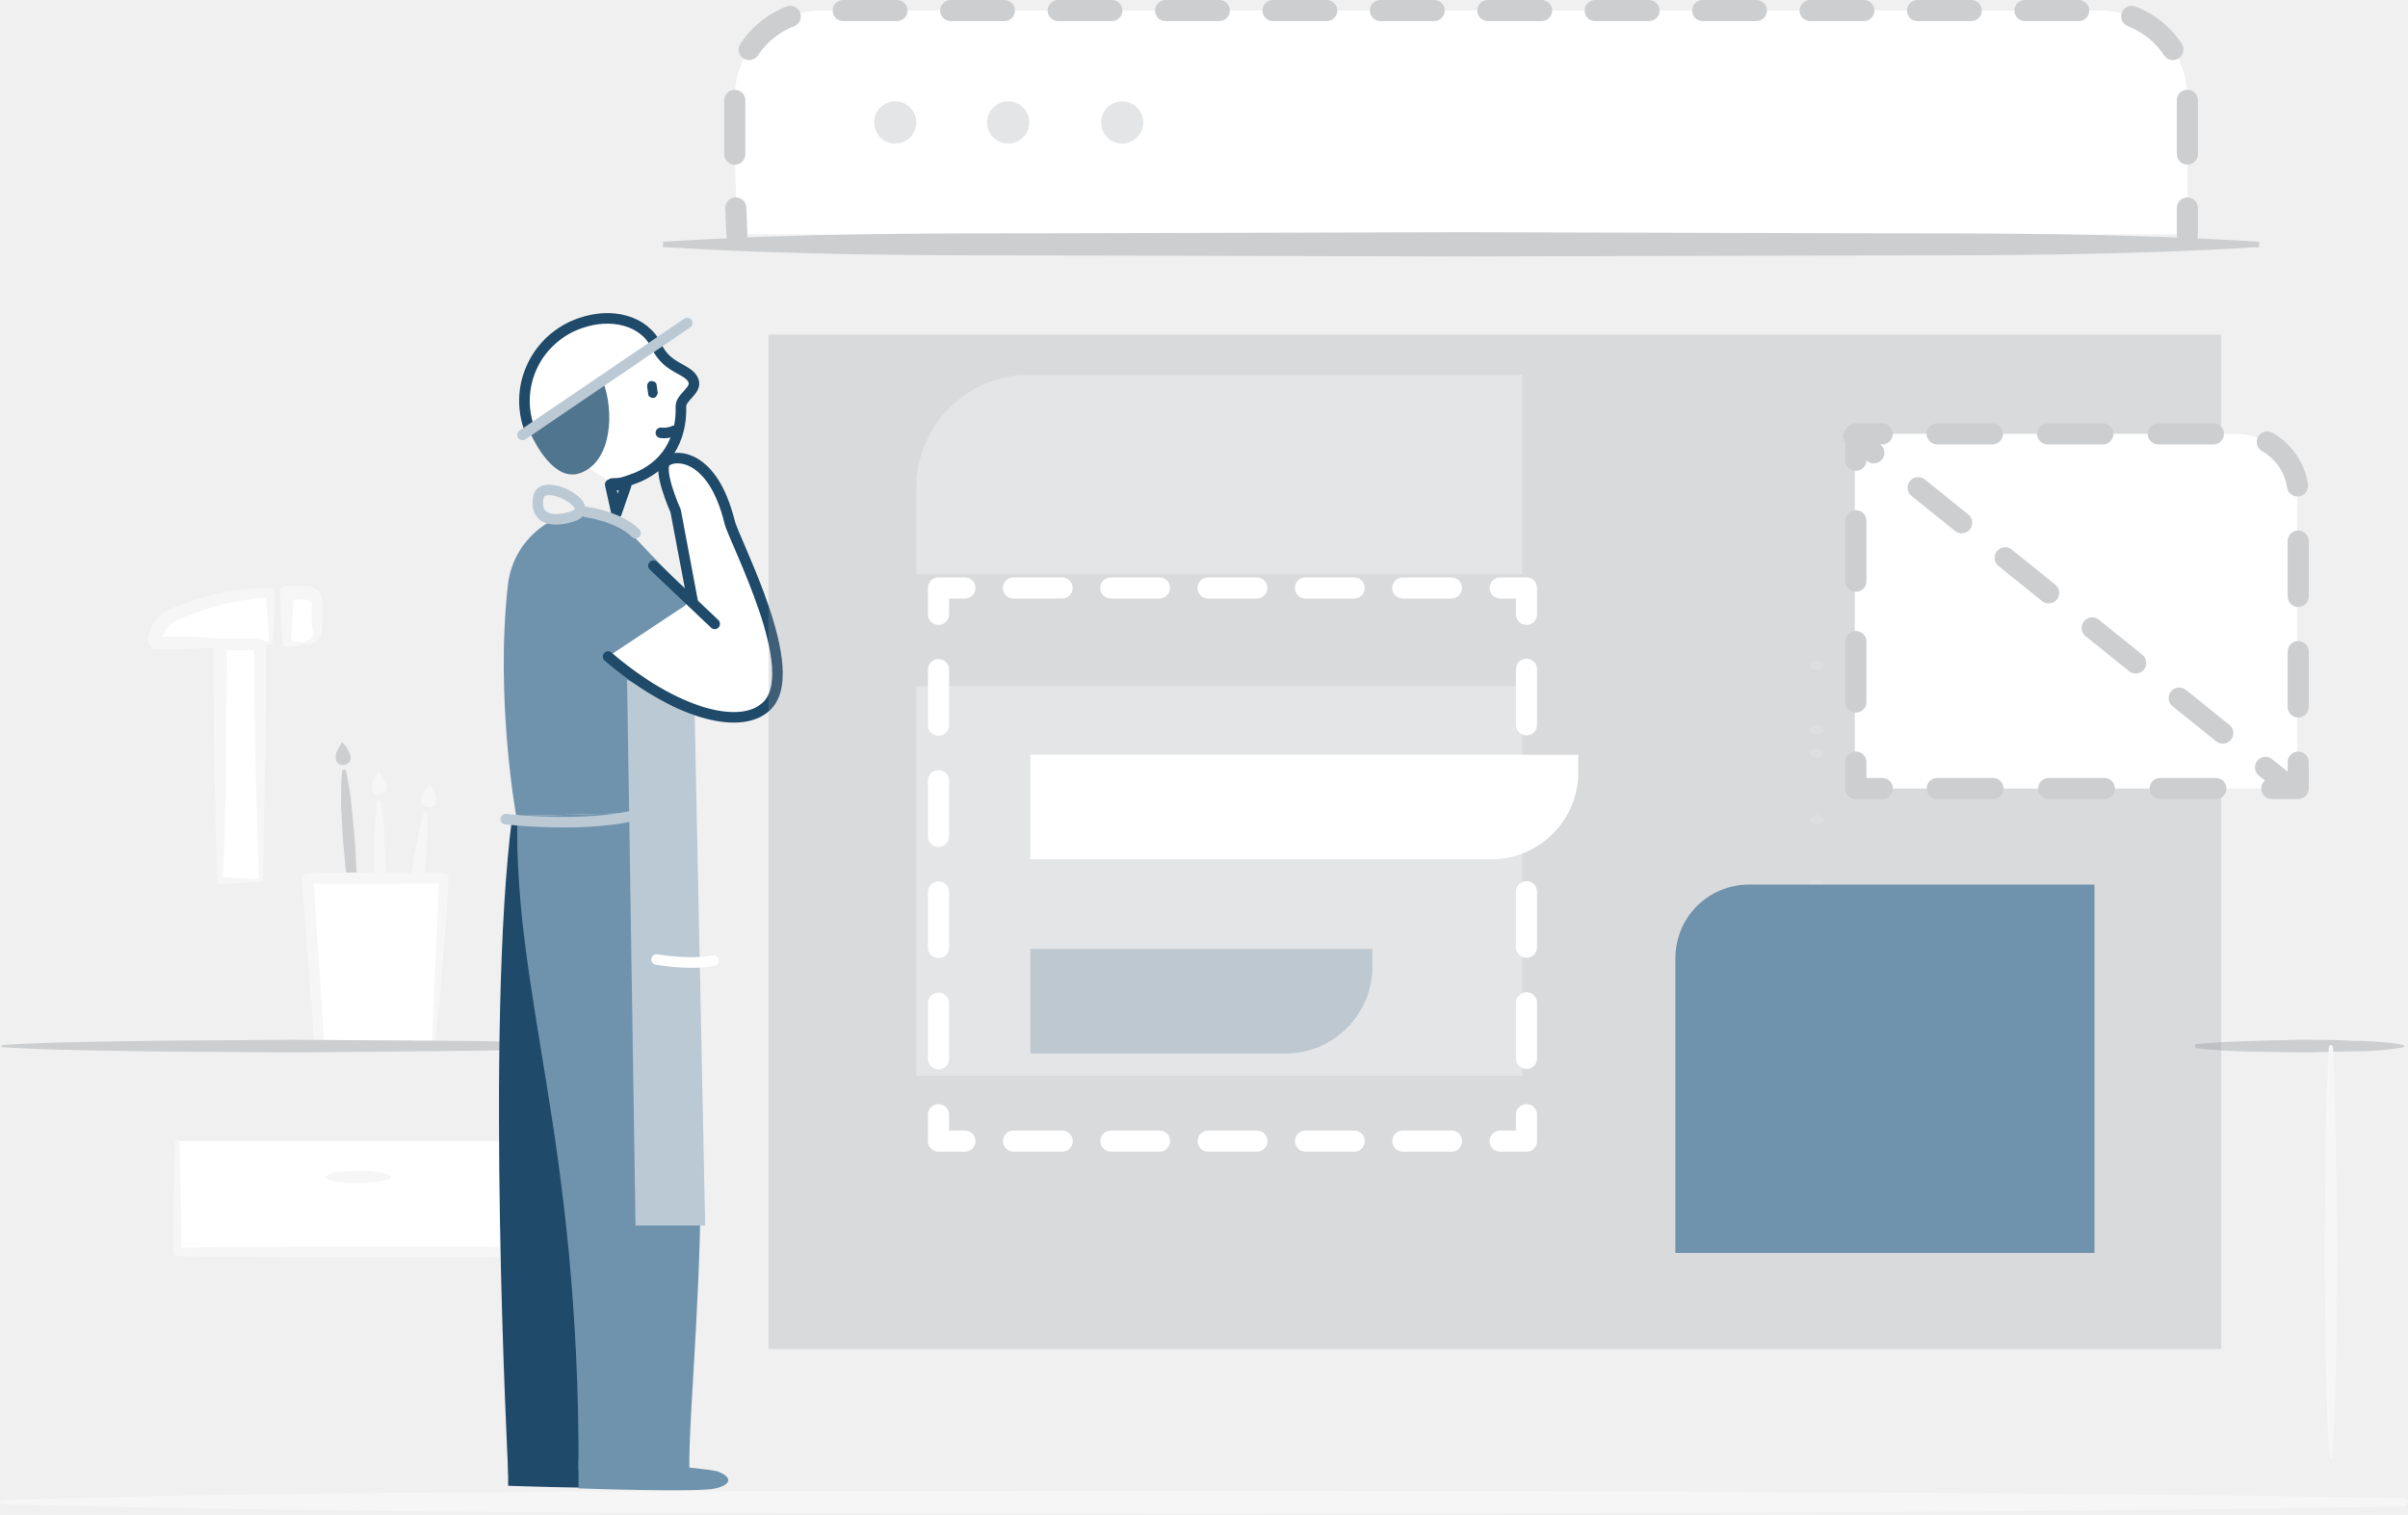
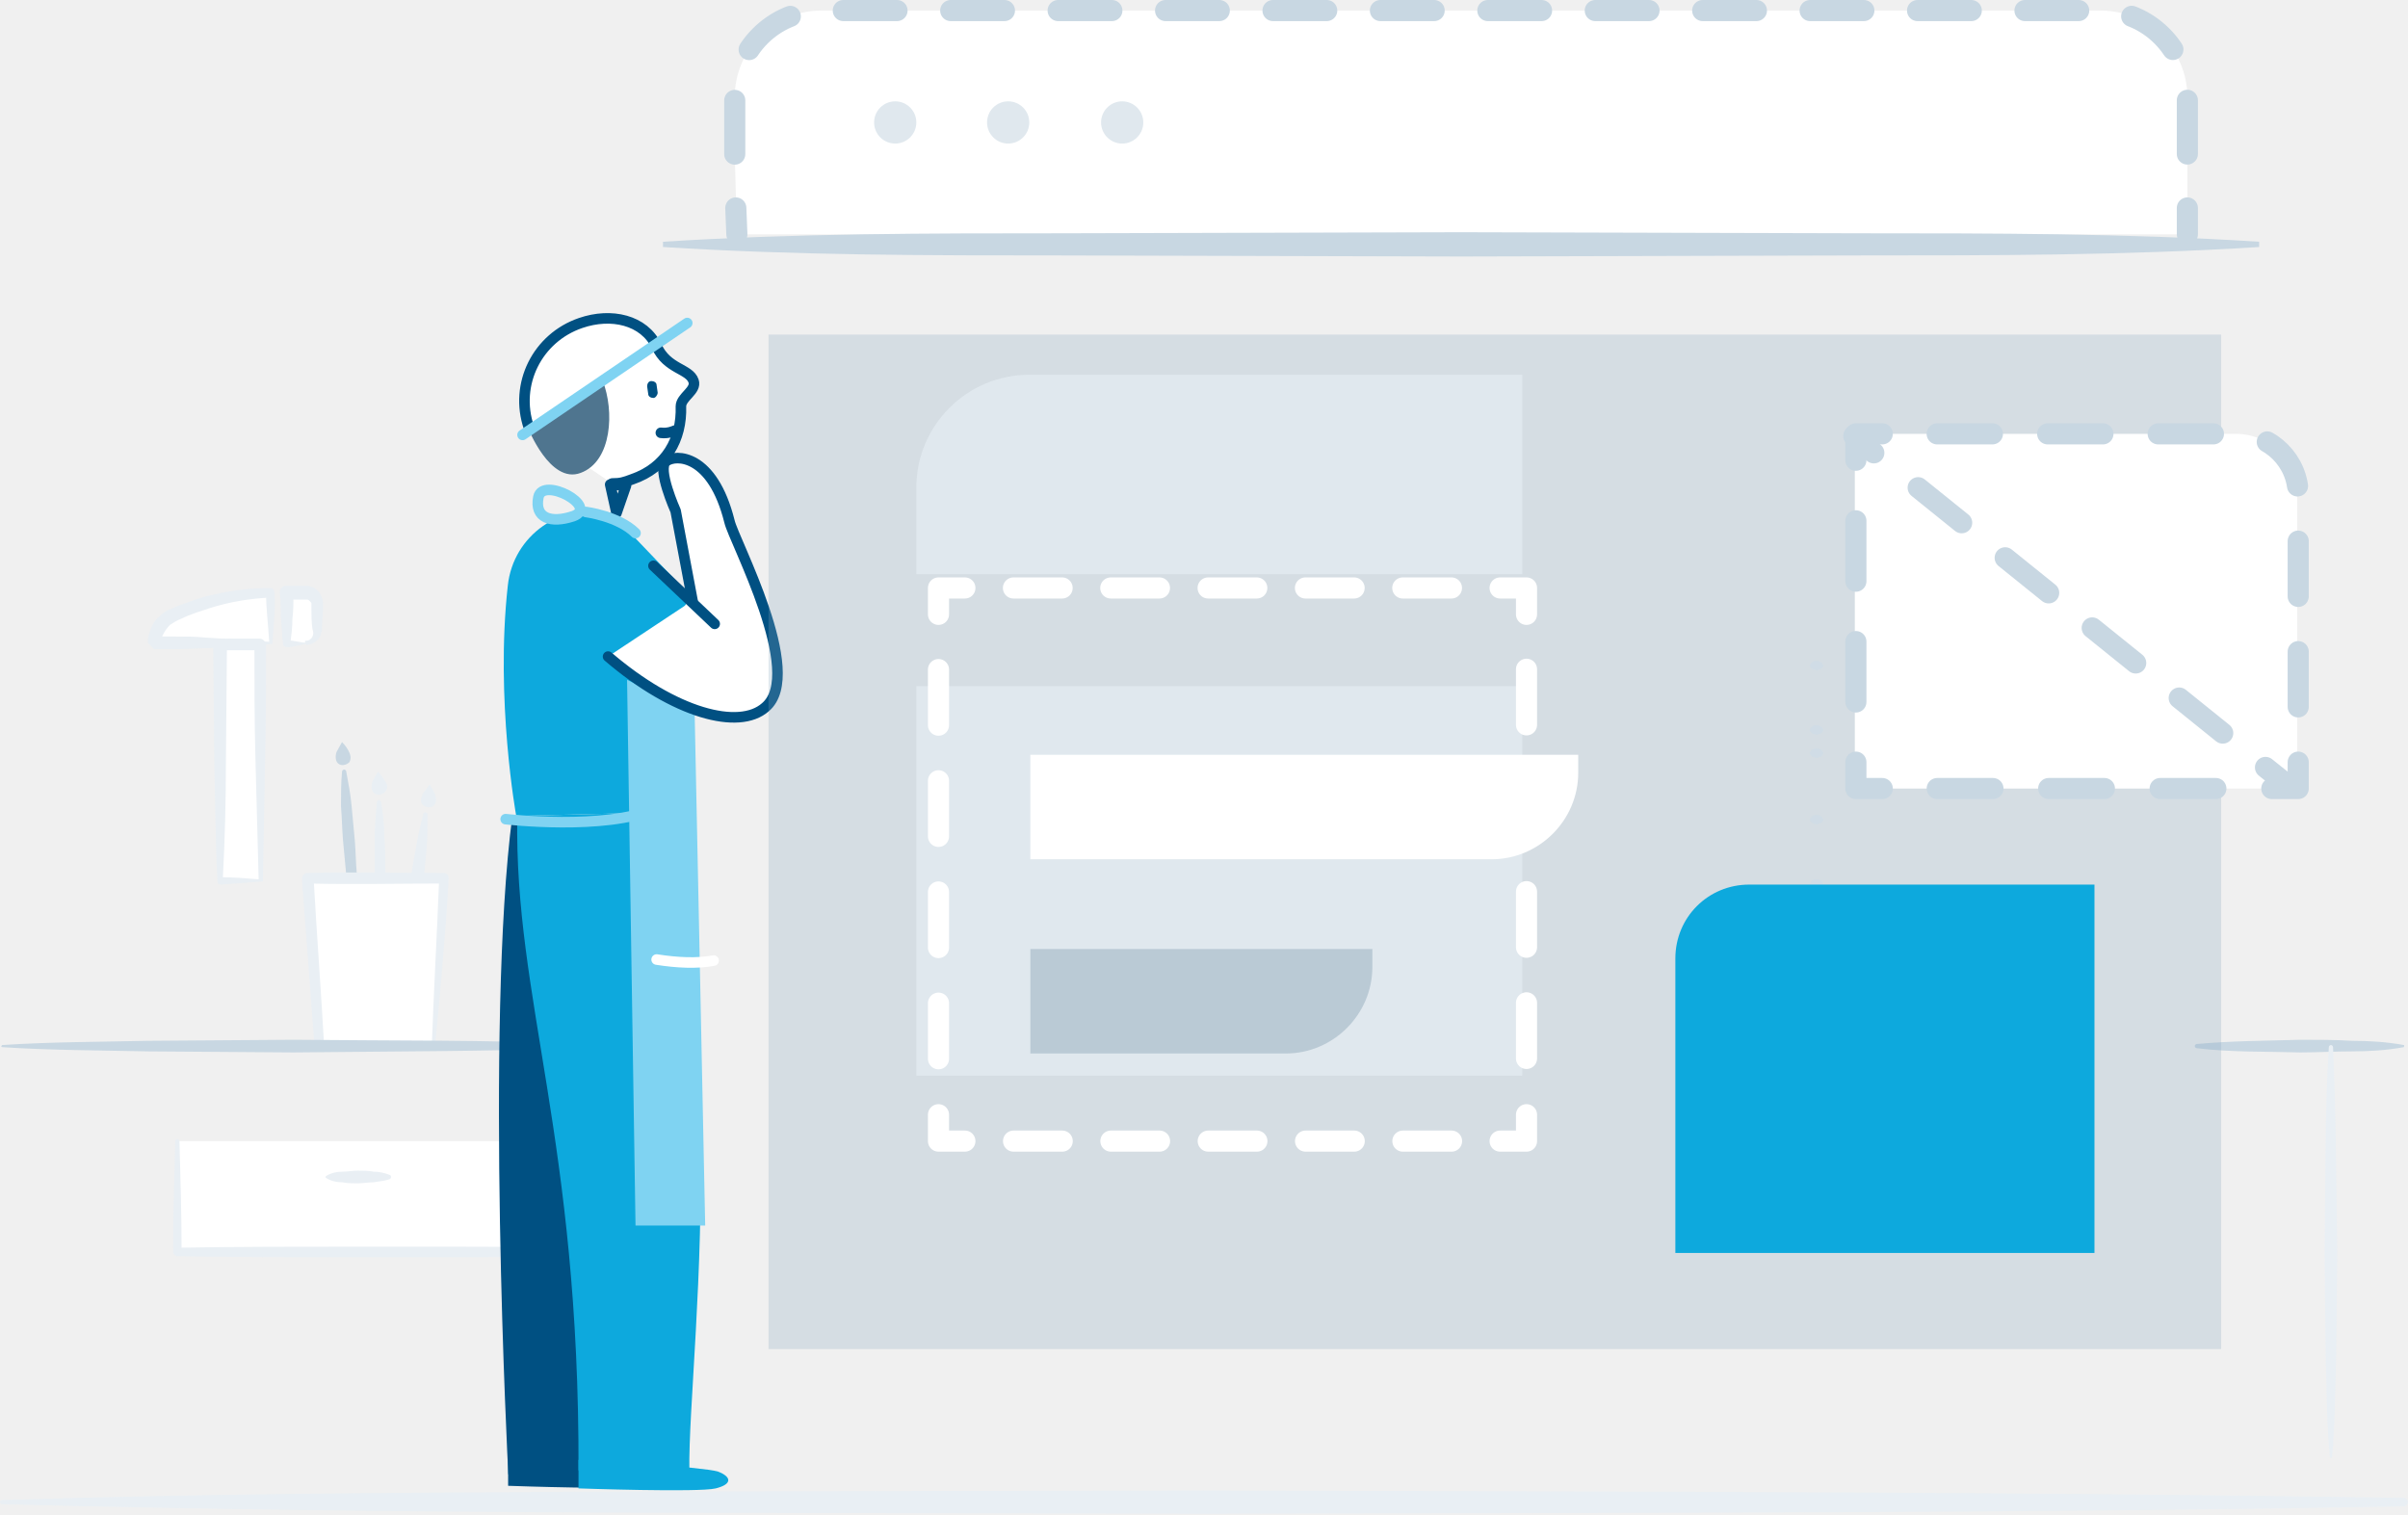
<svg xmlns="http://www.w3.org/2000/svg" version="1.1" id="Layer_1" x="0px" y="0px" viewBox="0 0 228.1 143.5" style="enable-background:new 0 0 228.1 143.5;" xml:space="preserve">
  <style type="text/css">
	.st0{fill:#FFFFFF;}
- 	.st1{fill:#CCCED0;}
- 	.st2{fill:#F6F6F6;}
- 	.st3{fill:#FFFFFF;stroke:#204A69;stroke-linecap:round;stroke-linejoin:round;stroke-miterlimit:10;}
+ 	.st1{fill:#C8D7E2;}
+ 	.st2{fill:#E9EFF4;}
+ 	.st3{fill:#FFFFFF;stroke:#005082;stroke-linecap:round;stroke-linejoin:round;stroke-miterlimit:10;}
	.st4{fill:#4F758F;}
- 	.st5{fill:#204A69;stroke:#204A69;stroke-width:0.735;stroke-miterlimit:10;}
- 	.st6{fill:#6F93AD;}
- 	.st7{fill:#BBC9D5;}
- 	.st8{fill:none;stroke:#204A69;stroke-linecap:round;stroke-linejoin:round;stroke-miterlimit:10;}
- 	.st9{fill:none;stroke:#BBC9D5;stroke-linecap:round;stroke-linejoin:round;stroke-miterlimit:10;}
+ 	.st5{fill:#005082;stroke:#005082;stroke-width:0.735;stroke-miterlimit:10;}
+ 	.st6{fill:#0DA9DD;}
+ 	.st7{fill:#7FD3F2;}
+ 	.st8{fill:none;stroke:#005082;stroke-linecap:round;stroke-linejoin:round;stroke-miterlimit:10;}
+ 	.st9{fill:none;stroke:#7FD3F2;stroke-linecap:round;stroke-linejoin:round;stroke-miterlimit:10;}
	.st10{fill:none;stroke:#FFFFFF;stroke-linecap:round;stroke-linejoin:round;stroke-miterlimit:10;}
- 	.st11{fill:#204A69;}
- 	.st12{fill:none;stroke:#CCCED0;stroke-width:2;stroke-linecap:round;stroke-linejoin:round;}
- 	.st13{fill:none;stroke:#CCCED0;stroke-width:2;stroke-linecap:round;stroke-linejoin:round;stroke-dasharray:5.088,5.088;}
- 	.st14{opacity:0.26;fill:#969CA1;}
+ 	.st11{fill:#005082;}
+ 	.st12{fill:none;stroke:#C8D7E2;stroke-width:2;stroke-linecap:round;stroke-linejoin:round;}
+ 	.st13{fill:none;stroke:#C8D7E2;stroke-width:2;stroke-linecap:round;stroke-linejoin:round;stroke-dasharray:5.088,5.088;}
+ 	.st14{opacity:0.26;fill:#86A6BD;}
	.st15{fill:none;stroke:#FFFFFF;stroke-width:2;stroke-linecap:round;stroke-linejoin:round;}
	.st16{fill:none;stroke:#FFFFFF;stroke-width:2;stroke-linecap:round;stroke-linejoin:round;stroke-dasharray:4.61,4.61;}
	.st17{fill:none;stroke:#FFFFFF;stroke-width:2;stroke-linecap:round;stroke-linejoin:round;stroke-dasharray:5.267,5.267;}
	.st18{opacity:0.26;fill:#4F758F;}
- 	.st19{fill:none;stroke:#CCCED0;stroke-width:2;stroke-linecap:round;stroke-linejoin:round;stroke-dasharray:5.279,5.279;}
- 	.st20{fill:none;stroke:#CCCED0;stroke-width:2;stroke-linecap:round;stroke-linejoin:round;stroke-dasharray:5.721,5.721;}
- 	.st21{fill:none;stroke:#CCCED0;stroke-width:2;stroke-linecap:round;stroke-linejoin:round;stroke-dasharray:5.234,5.234;}
- 	.st22{fill:none;stroke:#CCCED0;stroke-width:2;stroke-linecap:round;stroke-linejoin:round;stroke-dasharray:5.293,5.293;}
+ 	.st19{fill:none;stroke:#C8D7E2;stroke-width:2;stroke-linecap:round;stroke-linejoin:round;stroke-dasharray:5.279,5.279;}
+ 	.st20{fill:none;stroke:#C8D7E2;stroke-width:2;stroke-linecap:round;stroke-linejoin:round;stroke-dasharray:5.721,5.721;}
+ 	.st21{fill:none;stroke:#C8D7E2;stroke-width:2;stroke-linecap:round;stroke-linejoin:round;stroke-dasharray:5.234,5.234;}
+ 	.st22{fill:none;stroke:#C8D7E2;stroke-width:2;stroke-linecap:round;stroke-linejoin:round;stroke-dasharray:5.293,5.293;}
</style>
  <g>
    <g>
      <line class="st0" x1="33.5" y1="86.1" x2="32.6" y2="73.1" />
      <path class="st1" d="M33.4,86.1c-0.3-1.1-0.5-2.1-0.6-3.2c-0.1-1.1-0.2-2.2-0.3-3.2c-0.1-1.1-0.1-2.2-0.2-3.3c0-1.1,0-2.2,0.1-3.3    c0-0.1,0.1-0.2,0.2-0.2c0.1,0,0.2,0.1,0.2,0.2c0.2,1.1,0.4,2.1,0.5,3.2c0.1,1.1,0.2,2.2,0.3,3.2c0.1,1.1,0.1,2.2,0.2,3.3    c0,1.1,0,2.2-0.2,3.3C33.6,86.2,33.6,86.2,33.4,86.1C33.5,86.2,33.5,86.2,33.4,86.1z" />
    </g>
    <g>
      <line class="st0" x1="36.2" y1="89" x2="36" y2="76" />
      <path class="st2" d="M36.1,89c-0.3-1.1-0.4-2.2-0.5-3.2c-0.1-1.1-0.1-2.2-0.1-3.2c0-1.1,0-2.2,0-3.3c0-1.1,0.1-2.2,0.2-3.3    c0-0.1,0.1-0.2,0.2-0.2c0.1,0,0.2,0.1,0.2,0.2c0.2,1.1,0.3,2.2,0.3,3.2c0.1,1.1,0.1,2.2,0.1,3.2c0,1.1,0,2.2,0,3.3    c0,1.1-0.1,2.2-0.3,3.3C36.3,89,36.2,89.1,36.1,89C36.1,89,36.1,89,36.1,89z" />
    </g>
    <g>
      <line class="st0" x1="38.7" y1="90" x2="40.4" y2="77.1" />
      <path class="st2" d="M38.6,90c-0.1-1.1-0.1-2.2,0-3.3c0.1-1.1,0.2-2.2,0.3-3.2c0.1-1.1,0.3-2.1,0.5-3.2c0.2-1.1,0.4-2.1,0.7-3.2    c0-0.1,0.1-0.2,0.3-0.1c0.1,0,0.1,0.1,0.1,0.2c0,1.1,0,2.2-0.1,3.3c-0.1,1.1-0.2,2.2-0.3,3.2c-0.1,1.1-0.3,2.1-0.5,3.2    c-0.2,1.1-0.4,2.1-0.8,3.2C38.8,90.1,38.8,90.1,38.6,90C38.7,90.1,38.6,90.1,38.6,90z" />
    </g>
    <g>
      <polygon class="st0" points="41,99.2 30.3,99.2 29.2,83.2 42.1,83.2   " />
      <g>
        <path class="st2" d="M41.2,99.2L41.2,99.2c-3.5,0.2-7.2,0.3-10.9,0.4c-0.2,0-0.4-0.2-0.5-0.4l0,0c-0.4-5.3-0.8-10.6-1.2-15.9     c0-0.3,0.2-0.6,0.5-0.6l0,0l0,0c4.3-0.1,8.6,0,12.9,0l0,0c0.3,0,0.5,0.2,0.5,0.5l0,0C42.2,88.7,41.7,94,41.2,99.2z M40.9,99.1     L40.9,99.1c0.2-5.5,0.5-10.7,0.7-15.9l0.5,0.5c-4.3,0-8.6,0.1-12.9,0l0.5-0.6c0.3,5.3,0.7,10.6,1,15.9l-0.5-0.4     C33.7,98.8,37.2,98.9,40.9,99.1z" />
      </g>
    </g>
    <path class="st1" d="M33.1,72.2L33.1,72.2c-0.3,0.3-0.8,0.4-1.1,0.1h0c-0.3-0.3-0.2-0.9-0.1-1.1c0.1-0.2,0.5-0.9,0.5-0.9   s0.4,0.4,0.6,0.8C33.2,71.5,33.3,71.8,33.1,72.2z" />
    <path class="st2" d="M36.5,75L36.5,75c-0.3,0.3-0.8,0.4-1.1,0.1l0,0c-0.3-0.3-0.2-0.9-0.1-1.1c0.1-0.2,0.5-0.9,0.5-0.9   s0.4,0.4,0.6,0.8C36.7,74.3,36.8,74.6,36.5,75z" />
    <path class="st2" d="M41.1,76.3L41.1,76.3c-0.3,0.3-0.8,0.2-1.1-0.1l0,0c-0.3-0.3,0-0.9,0.1-1.1c0.2-0.2,0.6-0.8,0.6-0.8   s0.3,0.5,0.5,0.9C41.3,75.6,41.4,76,41.1,76.3z" />
  </g>
  <g>
    <line class="st0" x1="227.7" y1="99.1" x2="208.2" y2="99.1" />
    <path class="st1" d="M227.7,99.2c-1.6,0.3-3.3,0.4-4.9,0.4c-1.6,0-3.3,0.1-4.9,0.1c-3.3-0.1-6.5,0-9.8-0.4c-0.1,0-0.2-0.1-0.2-0.2   c0-0.1,0.1-0.2,0.2-0.2c3.3-0.3,6.5-0.3,9.8-0.4c1.6,0,3.3,0,4.9,0.1c1.6,0,3.3,0.1,4.9,0.4C227.7,99,227.8,99,227.7,99.2   C227.8,99.1,227.7,99.2,227.7,99.2z" />
  </g>
  <g>
    <line class="st0" x1="220.8" y1="138.1" x2="220.8" y2="99.1" />
    <path class="st2" d="M220.7,138.1c-0.3-3.2-0.3-6.5-0.4-9.7l-0.1-9.7c0.1-6.5,0-13,0.4-19.5c0-0.1,0.1-0.2,0.2-0.2   c0.1,0,0.2,0.1,0.2,0.2c0.3,6.5,0.3,13,0.4,19.5l-0.1,9.7c-0.1,3.2-0.1,6.5-0.4,9.7C220.8,138.1,220.8,138.1,220.7,138.1   C220.7,138.1,220.7,138.1,220.7,138.1z" />
  </g>
  <g>
    <g>
      <rect x="20.9" y="60.9" class="st0" width="3.8" height="22.5" />
      <path class="st0" d="M25.7,60.9H14.6v0c0-1.2,0.7-2.2,1.7-2.7c1.9-0.9,5.3-2.1,9.3-2.1V60.9z" />
      <path class="st0" d="M29,60.9h-1.8v-4.8H29c0.6,0,1,0.5,1,1v2.8C30,60.5,29.6,60.9,29,60.9z" />
    </g>
    <g>
      <path class="st2" d="M24.9,83.5L24.9,83.5c-1.3,0.1-2.6,0.2-4,0.3c-0.2,0-0.3-0.1-0.3-0.3l0,0c-0.2-3.7-0.2-7.5-0.3-11.2    l-0.1-11.2c0-0.4,0.3-0.6,0.6-0.6h0l3.8,0l0,0c0.3,0,0.6,0.3,0.6,0.6l0,0c0,3.8,0,7.7-0.1,11.4L24.9,83.5z M24.5,83.3L24.5,83.3    L24.2,72c-0.1-3.7-0.1-7.4-0.1-11l0.6,0.6l-3.8,0l0.6-0.6l-0.1,11.2c0,3.7-0.1,7.5-0.3,11.2l-0.3-0.3    C22.1,83.1,23.3,83.2,24.5,83.3z" />
      <path class="st2" d="M25.8,61L25.8,61c-1.9,0.2-3.9,0.3-6,0.4c-1,0-2.1,0.1-3.1,0.1l-1.6,0l-0.4,0l-0.1,0l0,0h0    c-1.3-1.3-0.4-0.4-0.6-0.6l0,0l0,0l0-0.2c0-0.3,0.1-0.6,0.2-0.9c0.2-0.6,0.5-1.1,1-1.5c0.2-0.2,0.5-0.4,0.7-0.5    c0.3-0.1,0.5-0.2,0.7-0.3c1-0.4,1.9-0.7,2.9-1c2-0.5,4-0.8,6.1-0.8l0,0c0.3,0,0.4,0.2,0.4,0.5C26.1,57.8,25.9,59.5,25.8,61z     M25.5,60.8L25.5,60.8c-0.1-1.7-0.3-3.2-0.3-4.7l0.5,0.5c-2,0.1-3.9,0.4-5.8,1c-0.9,0.3-1.9,0.6-2.7,1c-0.5,0.2-0.8,0.4-1.1,0.6    c-0.3,0.3-0.5,0.6-0.7,1c-0.1,0.2-0.1,0.4-0.1,0.6l0,0.1l0,0l0,0c-0.3-0.3,0.6,0.6-0.6-0.6l0,0l0,0l0.1,0l0.4,0l1.4,0    c1,0,1.9,0,2.9,0.1C21.4,60.5,23.4,60.7,25.5,60.8z" />
      <path class="st2" d="M29,61c-0.6,0.1-1.2,0.3-1.8,0.3c-0.2,0-0.4-0.1-0.4-0.3l0-0.1c-0.1-0.8-0.1-1.6-0.2-2.4c0-0.8,0-1.6-0.1-2.4    c0-0.4,0.3-0.6,0.6-0.6h0l1,0l0.5,0c0.2,0,0.3,0,0.6,0c0.5,0.1,1,0.4,1.2,0.9c0.1,0.2,0.2,0.5,0.2,0.7l0,0.5    c0,0.6-0.1,1.3-0.1,1.9c0,0.2,0,0.3-0.1,0.5c0,0.2-0.1,0.4-0.3,0.6c-0.3,0.3-0.7,0.5-1.1,0.5V61z M29,60.7c0.3,0,0.5-0.2,0.6-0.4    c0.1-0.2,0.1-0.4,0-0.7c-0.1-0.6-0.1-1.3-0.1-1.9l0-0.5c0-0.1,0-0.1-0.1-0.2c-0.1-0.1-0.2-0.2-0.3-0.2l-1.9,0l0.6-0.6    c0,0.8,0,1.6-0.1,2.4c0,0.8-0.1,1.6-0.2,2.4l-0.4-0.4c0.6,0.1,1.2,0.2,1.8,0.3V60.7z" />
    </g>
  </g>
  <g>
    <line class="st0" x1="0.2" y1="99.1" x2="55.2" y2="99.1" />
    <path class="st1" d="M0.2,99c4.6-0.3,9.2-0.3,13.8-0.4l13.8-0.1c9.2,0.1,18.3,0,27.5,0.4c0.1,0,0.2,0.1,0.2,0.2   c0,0.1-0.1,0.2-0.2,0.2c-9.2,0.3-18.3,0.3-27.5,0.4L14,99.6c-4.6-0.1-9.2-0.1-13.8-0.4C0.1,99.2,0.1,99.1,0.2,99   C0.1,99,0.1,99,0.2,99z" />
  </g>
  <g>
    <polyline class="st0" points="51.2,108.1 51.2,118.6 16.7,118.6 16.7,108.1  " />
    <path class="st2" d="M51.3,108.1c0.2,3.5,0.3,7,0.4,10.5c0,0.2-0.2,0.4-0.4,0.4l0,0c-2.9,0.1-5.8,0.1-8.6,0.1l-8.6,0   c-5.8,0-11.5,0-17.3-0.1l0,0c-0.2,0-0.4-0.2-0.4-0.4c0-3.5,0.1-7,0.2-10.5c0-0.1,0.1-0.2,0.2-0.2c0.1,0,0.2,0.1,0.2,0.2   c0.1,3.5,0.2,7,0.2,10.5l-0.4-0.4c5.8-0.1,11.5-0.1,17.3-0.1l8.6,0c2.9,0,5.8,0,8.6,0.1l-0.5,0.5c0-3.5,0.2-7,0.4-10.5   C51.1,108,51.2,108,51.3,108.1C51.3,108,51.3,108,51.3,108.1z" />
  </g>
  <path class="st3" d="M58,45.8c0.8,0,1.1-0.1,1.9-0.4c3.2-1.1,4.7-3.8,4.6-6.9c0-0.9,1.5-1.5,1.2-2.4c-0.4-1.2-2.5-1.1-3.5-3.3  c-1.2-2.5-4.3-3.2-7.2-2.2c-4.1,1.4-6.3,5.8-4.9,9.9" />
  <path class="st4" d="M57.1,36.1c1.1,2.8,0.9,7.6-2.1,8.7c-2.9,1.1-5-4.3-5-4.3L57.1,36.1z" />
  <path class="st5" d="M48.9,77.3c-2.6,19.8-0.4,62-0.4,62h9.7l0.9-35.4" />
  <path class="st5" d="M48.5,138.3c2.9,0.1,11.8,0.7,13.2,1.1s1.4,0.7-0.2,1c-1.6,0.4-13,0-13,0V138.3z" />
  <g>
    <path class="st6" d="M64.7,76.9c0,0,1.1,15,1.6,30.4c0.4,12.9-1.1,26.5-1,32H54.8c0.1-31.5-6.1-44.6-5.8-62" />
  </g>
  <g>
    <path class="st6" d="M48.1,55.5c-1.2,10.8,0.8,21.8,0.8,21.8l15.9-0.4l-0.2-9.8l-3.7-2l4.5-8.7l-3-3.1l-4.5-4.7   C53.2,47.5,48.6,50.7,48.1,55.5z" />
  </g>
  <polygon class="st7" points="59.4,64.4 60.2,116.1 66.8,116.1 65.8,67.5 " />
  <path class="st3" d="M57.6,62.2c6.3,5.4,12.4,7,14.9,4.8c3.8-3.2-3-15.8-3.4-17.6c-1.6-6.4-5.1-6.4-6-5.7c-0.9,0.7,0.9,4.7,0.9,4.7  l1.6,8.5" />
  <line class="st8" x1="61.9" y1="53.6" x2="67.7" y2="59.1" />
  <g>
    <path class="st6" d="M54.8,138.3c2.9,0.1,11.8,0.7,13.2,1.1c1.3,0.5,1.4,1.2-0.2,1.6c-1.6,0.4-13,0-13,0V138.3z" />
  </g>
  <polygon class="st8" points="59.3,46 58.4,48.6 57.8,45.9 " />
  <path class="st9" d="M62.1,76.6c-4.8,2.1-14.2,1-14.2,1" />
  <path class="st10" d="M67.6,91c-1.6,0.3-3.5,0.2-5.4-0.1" />
  <path class="st9" d="M54.3,48.9c2.5-0.9-2.9-3.8-3.3-1.8S52.2,49.6,54.3,48.9z" />
  <path class="st9" d="M55.5,48.5c0,0,3.1,0.4,4.7,2" />
  <line class="st9" x1="49.5" y1="41.2" x2="65.1" y2="30.6" />
  <path class="st8" d="M62.6,41c0.7,0.1,1.3-0.2,1.3-0.2" />
  <path class="st11" d="M61.9,37.7L61.9,37.7c-0.2,0-0.5-0.1-0.5-0.4l-0.1-0.7c0-0.2,0.1-0.5,0.4-0.5h0c0.2,0,0.5,0.1,0.5,0.4l0.1,0.7  C62.3,37.4,62.1,37.7,61.9,37.7z" />
  <g>
    <g>
      <line class="st0" x1="172.7" y1="63" x2="171.5" y2="63" />
      <path class="st2" d="M172.7,63.1c-0.1,0.2-0.2,0.3-0.3,0.3c-0.1,0-0.2,0.1-0.3,0.1c-0.2-0.1-0.4,0-0.6-0.3c-0.1-0.1-0.1-0.2,0-0.3    c0.2-0.3,0.4-0.3,0.6-0.3c0.1,0,0.2,0,0.3,0.1c0.1,0,0.2,0.1,0.3,0.3C172.7,63,172.7,63,172.7,63.1z" />
    </g>
    <g>
      <line class="st0" x1="172.7" y1="69.1" x2="171.5" y2="69.1" />
      <path class="st2" d="M172.7,69.2c-0.1,0.2-0.2,0.3-0.3,0.3c-0.1,0-0.2,0.1-0.3,0.1c-0.2-0.1-0.4,0-0.6-0.3c-0.1-0.1-0.1-0.2,0-0.3    c0.2-0.3,0.4-0.3,0.6-0.3c0.1,0,0.2,0,0.3,0.1c0.1,0,0.2,0.1,0.3,0.3C172.7,69.1,172.7,69.1,172.7,69.2z" />
    </g>
    <g>
      <line class="st0" x1="172.7" y1="71.3" x2="171.5" y2="71.3" />
      <path class="st2" d="M172.7,71.4c-0.1,0.2-0.2,0.3-0.3,0.3c-0.1,0-0.2,0.1-0.3,0.1c-0.2-0.1-0.4,0-0.6-0.3c-0.1-0.1-0.1-0.2,0-0.3    c0.2-0.3,0.4-0.3,0.6-0.3c0.1,0,0.2,0,0.3,0.1c0.1,0,0.2,0.1,0.3,0.3C172.7,71.3,172.7,71.3,172.7,71.4z" />
    </g>
    <g>
      <line class="st0" x1="172.7" y1="77.6" x2="171.5" y2="77.6" />
      <path class="st2" d="M172.7,77.7c-0.1,0.2-0.2,0.3-0.3,0.3c-0.1,0-0.2,0.1-0.3,0.1c-0.2-0.1-0.4,0-0.6-0.3c-0.1-0.1-0.1-0.2,0-0.3    c0.2-0.3,0.4-0.3,0.6-0.3c0.1,0,0.2,0,0.3,0.1c0.1,0,0.2,0.1,0.3,0.3C172.7,77.6,172.7,77.7,172.7,77.7z" />
    </g>
    <g>
      <line class="st0" x1="172.7" y1="83.7" x2="171.5" y2="83.7" />
      <path class="st2" d="M172.7,83.8c-0.1,0.2-0.2,0.3-0.3,0.3c-0.1,0-0.2,0.1-0.3,0.1c-0.2-0.1-0.4,0-0.6-0.3c-0.1-0.1-0.1-0.2,0-0.3    c0.2-0.3,0.4-0.3,0.6-0.3c0.1,0,0.2,0,0.3,0.1c0.1,0,0.2,0.1,0.3,0.3C172.7,83.7,172.7,83.7,172.7,83.8z" />
    </g>
    <g>
      <line class="st0" x1="172.7" y1="89.4" x2="171.5" y2="89.4" />
      <path class="st2" d="M172.7,89.5c-0.1,0.2-0.2,0.3-0.3,0.3c-0.1,0-0.2,0.1-0.3,0.1c-0.2-0.1-0.4,0-0.6-0.3c-0.1-0.1-0.1-0.2,0-0.3    c0.2-0.3,0.4-0.3,0.6-0.3c0.1,0,0.2,0,0.3,0.1c0.1,0,0.2,0.1,0.3,0.3C172.7,89.4,172.7,89.4,172.7,89.5z" />
    </g>
  </g>
  <g>
    <line class="st0" x1="30.9" y1="111.5" x2="37" y2="111.5" />
    <path class="st2" d="M30.9,111.4c0.5-0.3,1-0.4,1.5-0.4c0.5,0,1-0.1,1.5-0.1c0.5,0,1,0,1.5,0.1c0.5,0,1,0.1,1.5,0.3   c0.1,0,0.2,0.2,0.1,0.3c0,0.1-0.1,0.1-0.1,0.1c-0.5,0.2-1,0.2-1.5,0.3c-0.5,0-1,0.1-1.5,0.1c-0.5,0-1,0-1.5-0.1   c-0.5,0-1-0.1-1.5-0.4C30.8,111.5,30.8,111.5,30.9,111.4C30.8,111.4,30.9,111.4,30.9,111.4z" />
  </g>
  <g>
    <path class="st2" d="M0.2,142.1c19-0.6,37.9-0.7,56.9-0.8l56.9-0.1c37.9,0.1,75.8,0.1,113.7,0.7c0.2,0,0.4,0.2,0.4,0.4   c0,0.2-0.2,0.4-0.4,0.4c-37.9,0.7-75.8,0.6-113.7,0.7l-56.9-0.1c-19-0.1-37.9-0.3-56.9-0.8c-0.1,0-0.2-0.1-0.2-0.2   C0,142.2,0.1,142.1,0.2,142.1z" />
  </g>
  <g>
    <g>
      <path class="st0" d="M69.8,22.2l-0.2-7.8V9.2c0-4.5,3.7-8.2,8.2-8.2H199c4.5,0,8.2,3.7,8.2,8.2v13" />
      <g>
        <line class="st12" x1="69.8" y1="22.2" x2="69.7" y2="19.7" />
        <path class="st13" d="M69.6,14.6l0-0.2V9.2c0-4.5,3.7-8.2,8.2-8.2H199c4.5,0,8.2,3.7,8.2,8.2v7.9" />
        <line class="st12" x1="207.2" y1="19.7" x2="207.2" y2="22.2" />
      </g>
    </g>
    <g>
      <line class="st0" x1="214" y1="23.2" x2="62.7" y2="23.2" />
      <path class="st1" d="M214,23.4c-12.6,0.8-25.2,0.8-37.8,0.8l-37.8,0.1l-37.8-0.1c-12.6,0-25.2,0-37.8-0.8v-0.5    c12.6-0.8,25.2-0.8,37.8-0.8l37.8-0.1l37.8,0.1c12.6,0,25.2,0,37.8,0.8V23.4z" />
    </g>
    <rect x="86.8" y="65" class="st0" width="57.4" height="36.9" />
    <g>
      <path class="st0" d="M144.2,54.4H86.8v-8.2c0-5.9,4.8-10.7,10.7-10.7h46.7V54.4z" />
    </g>
    <path class="st0" d="M135.2,73.3c-7,0-9.4,3.2-10.9,5.9c-1.4,2.5-4.5,5.9-9.3,7.2c-4.8,1.3-6.8,4.1-6.8,6.8h27.2L135.2,73.3z" />
    <polygon class="st14" points="72.8,127.8 72.8,31.7 210.4,31.7 210.4,127.8 107.4,127.8  " />
    <g>
      <g>
        <polyline class="st15" points="144.6,105.6 144.6,108.1 142.1,108.1    " />
        <line class="st16" x1="137.5" y1="108.1" x2="93.7" y2="108.1" />
        <polyline class="st15" points="91.4,108.1 88.9,108.1 88.9,105.6    " />
        <line class="st17" x1="88.9" y1="100.3" x2="88.9" y2="60.8" />
        <polyline class="st15" points="88.9,58.2 88.9,55.7 91.4,55.7    " />
        <line class="st16" x1="96" y1="55.7" x2="139.8" y2="55.7" />
        <polyline class="st15" points="142.1,55.7 144.6,55.7 144.6,58.2    " />
        <line class="st17" x1="144.6" y1="63.4" x2="144.6" y2="102.9" />
      </g>
    </g>
    <path class="st0" d="M141.3,81.4H97.6v-9.9h51.9v1.7C149.5,77.7,145.8,81.4,141.3,81.4z" />
    <path class="st18" d="M121.8,99.8H97.6v-9.9H130v1.7C130,96.1,126.3,99.8,121.8,99.8z" />
    <g>
      <path class="st6" d="M198.4,118.7h-39.7V90.8c0-3.9,3.1-7,7-7h32.7V118.7z" />
      <g>
        <g>
          <path class="st0" d="M217.7,74.7h-42V41.1h36.1c3.2,0,5.8,2.6,5.8,5.8V74.7z" />
          <g>
            <polyline class="st12" points="217.7,72.2 217.7,74.7 215.2,74.7      " />
            <line class="st19" x1="209.9" y1="74.7" x2="180.9" y2="74.7" />
            <polyline class="st12" points="178.3,74.7 175.8,74.7 175.8,72.2      " />
            <line class="st20" x1="175.8" y1="66.5" x2="175.8" y2="46.5" />
            <polyline class="st12" points="175.8,43.6 175.8,41.1 178.3,41.1      " />
            <path class="st21" d="M183.5,41.1h28.4c3.2,0,5.8,2.6,5.8,5.8v22.7" />
          </g>
        </g>
        <g>
          <line class="st0" x1="175.6" y1="41.3" x2="216.6" y2="74.3" />
          <g>
            <line class="st12" x1="175.6" y1="41.3" x2="177.5" y2="42.9" />
            <line class="st22" x1="181.7" y1="46.2" x2="212.6" y2="71.1" />
            <line class="st12" x1="214.6" y1="72.7" x2="216.6" y2="74.3" />
          </g>
        </g>
      </g>
    </g>
    <circle class="st14" cx="84.8" cy="11.6" r="2" />
    <circle class="st14" cx="95.5" cy="11.6" r="2" />
    <circle class="st14" cx="106.3" cy="11.6" r="2" />
  </g>
</svg>
